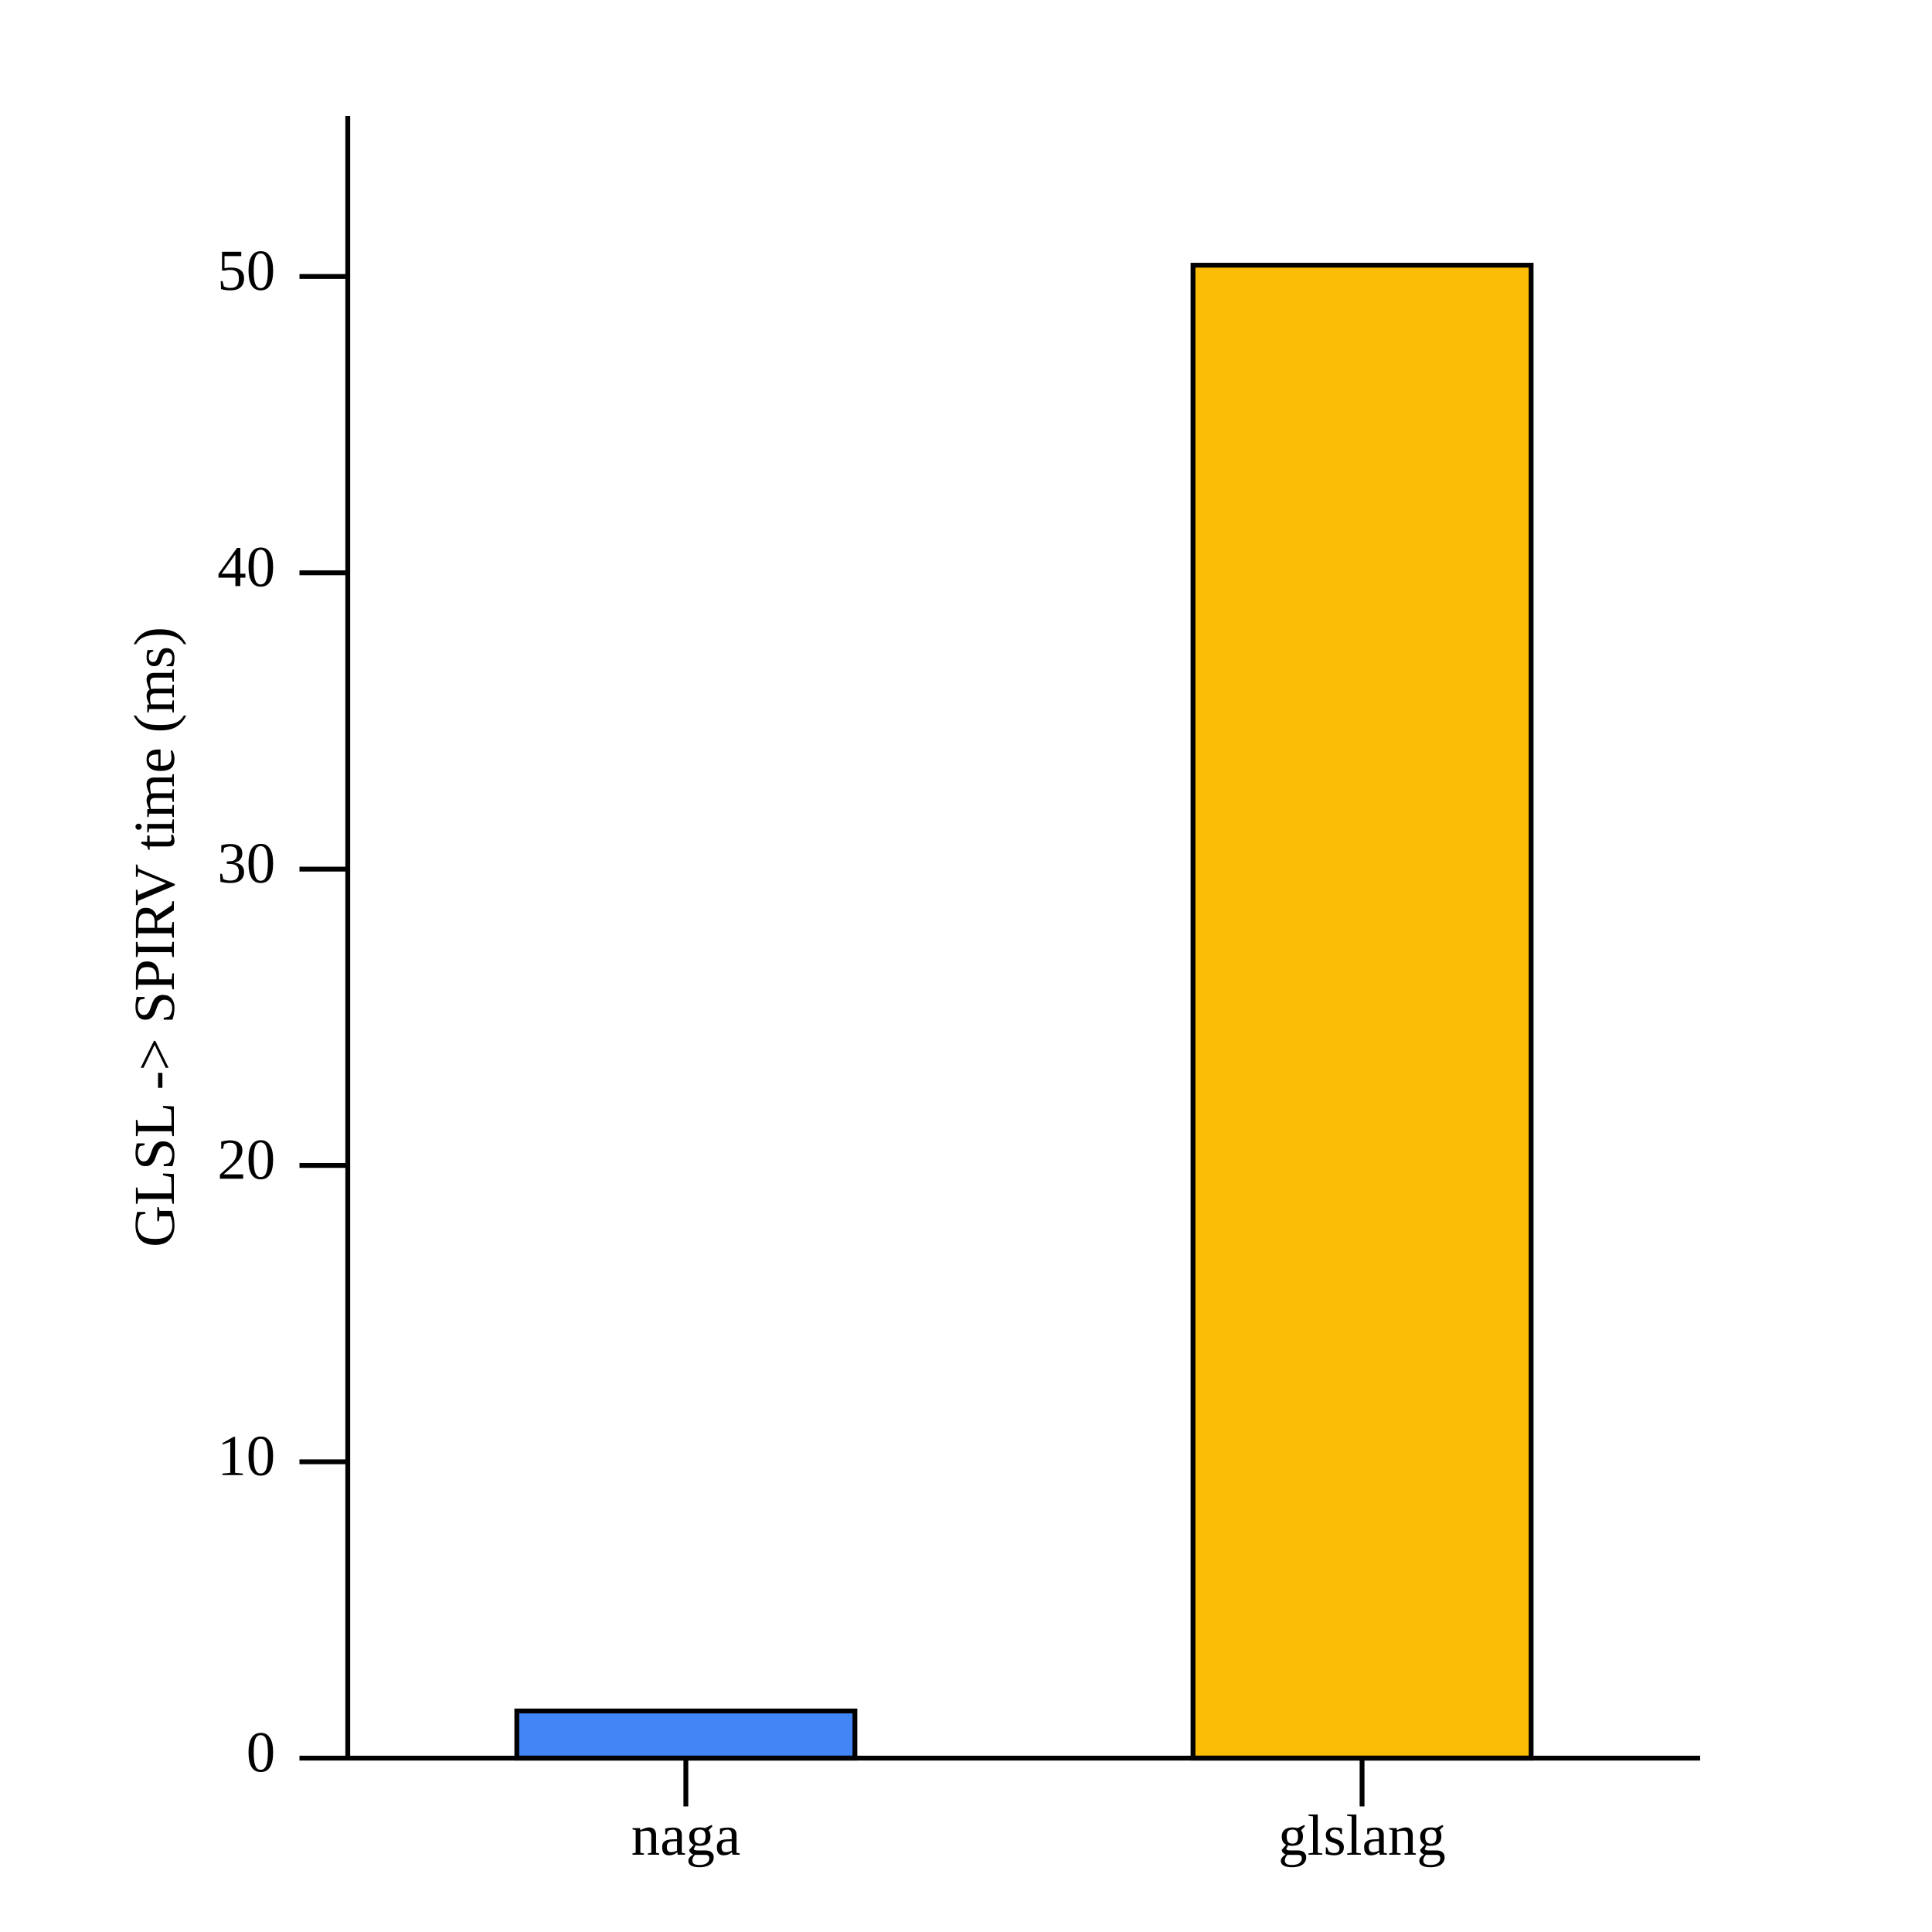
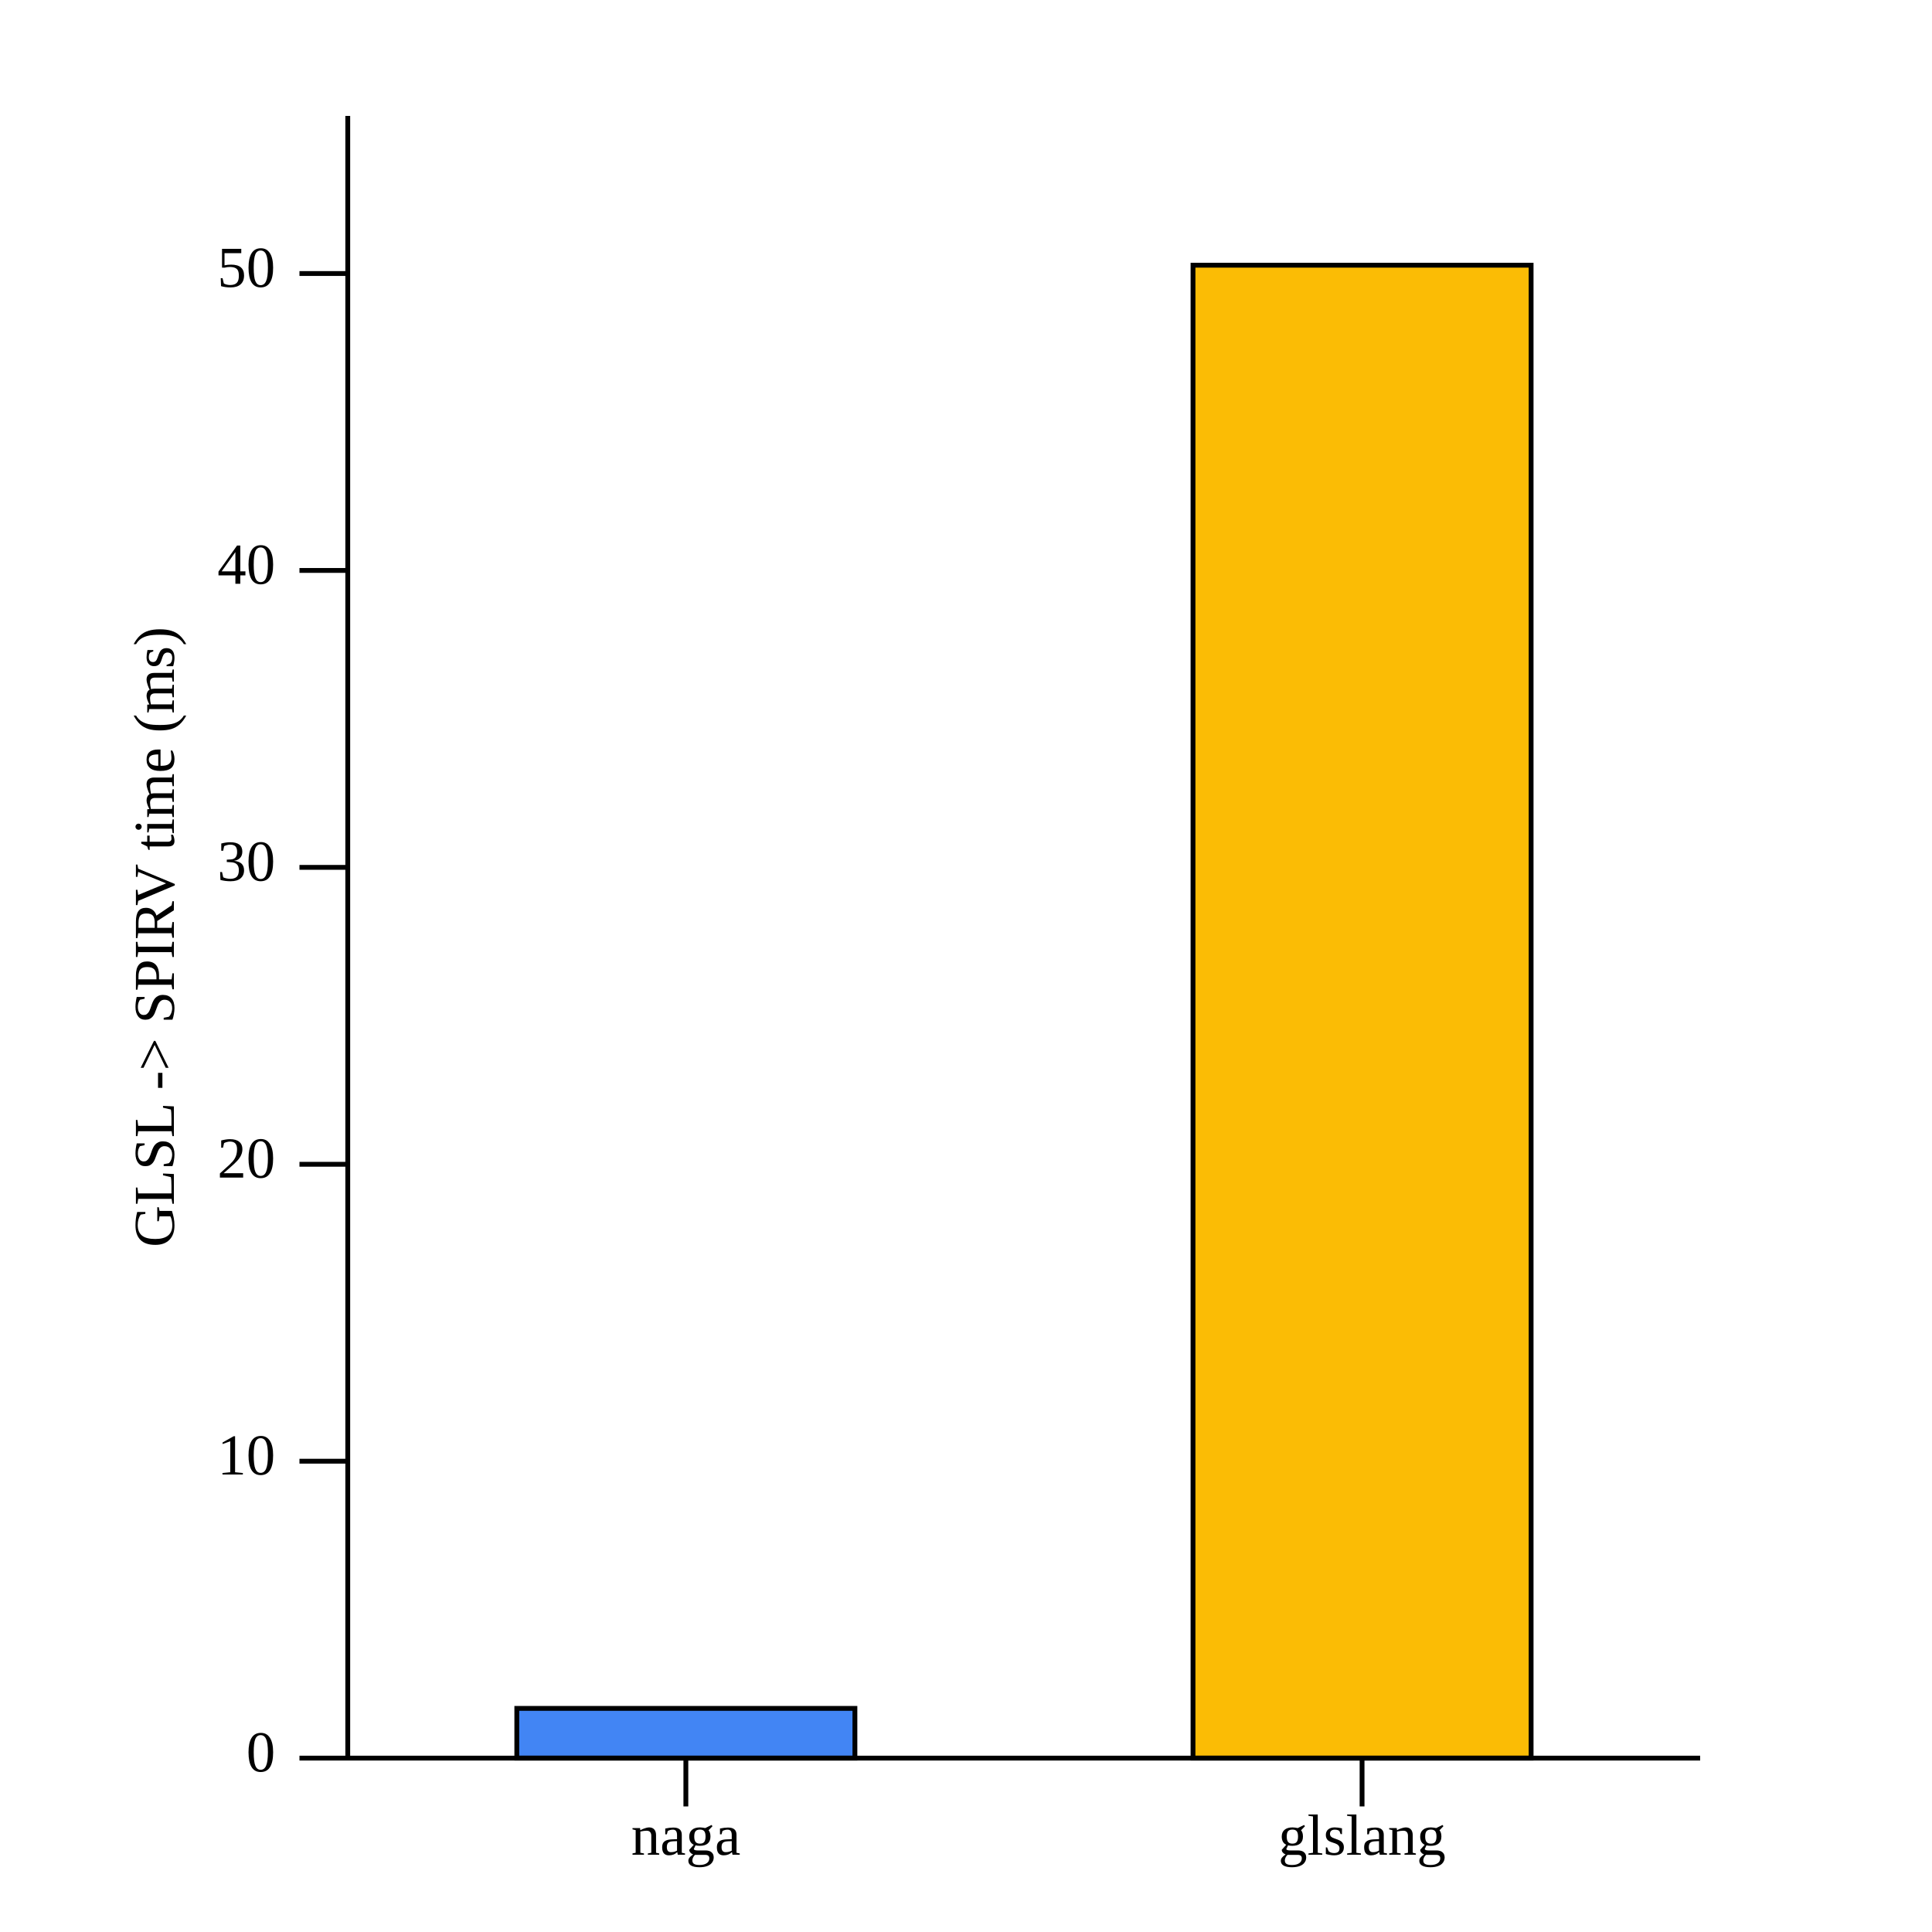
<svg xmlns="http://www.w3.org/2000/svg" viewBox="0 0 400 400">
  <g transform="translate(72, 364)">
    <g>
-       <rect fill="#4285F4" height="9.761" stroke="black" width="70" x="35" y="-9.761" />
+       <rect fill="#4285F4" height="10.297" stroke="black" width="70" x="35" y="-10.297" />
    </g>
    <g>
      <rect fill="#FBBC05" height="309.091" stroke="black" width="70" x="175" y="-309.091" />
    </g>
    <g>
      <g>
        <line stroke="black" stroke-width="1" x1="70" x2="70" y1="0" y2="10" />
        <line stroke="black" stroke-width="1" x1="210" x2="210" y1="0" y2="10" />
      </g>
      <line stroke="black" stroke-width="1" x1="0" x2="280" y1="0" y2="0" />
      <g>
        <text font-size="12" text-anchor="middle" x="70" y="20">
naga
</text>
        <text font-size="12" text-anchor="middle" x="210" y="20">
glslang
</text>
      </g>
      <text font-size="12" text-anchor="middle" x="140" y="30">

</text>
    </g>
    <g>
      <g>
        <line stroke="black" stroke-width="1" x1="0" x2="-10" y1="-0" y2="-0" />
-         <line stroke="black" stroke-width="1" x1="0" x2="-10" y1="-61.352" y2="-61.352" />
-         <line stroke="black" stroke-width="1" x1="0" x2="-10" y1="-122.704" y2="-122.704" />
-         <line stroke="black" stroke-width="1" x1="0" x2="-10" y1="-184.056" y2="-184.056" />
-         <line stroke="black" stroke-width="1" x1="0" x2="-10" y1="-245.408" y2="-245.408" />
-         <line stroke="black" stroke-width="1" x1="0" x2="-10" y1="-306.76" y2="-306.76" />
+         <line stroke="black" stroke-width="1" x1="0" x2="-10" y1="-61.474" y2="-61.474" />
+         <line stroke="black" stroke-width="1" x1="0" x2="-10" y1="-122.948" y2="-122.948" />
+         <line stroke="black" stroke-width="1" x1="0" x2="-10" y1="-184.422" y2="-184.422" />
+         <line stroke="black" stroke-width="1" x1="0" x2="-10" y1="-245.896" y2="-245.896" />
+         <line stroke="black" stroke-width="1" x1="0" x2="-10" y1="-307.37" y2="-307.37" />
      </g>
      <line stroke="black" stroke-width="1" x1="0" x2="0" y1="0" y2="-340" />
      <g>
        <text dominant-baseline="middle" font-size="12" text-anchor="end" x="-15" y="-0">
0
</text>
-         <text dominant-baseline="middle" font-size="12" text-anchor="end" x="-15" y="-61.352">
+         <text dominant-baseline="middle" font-size="12" text-anchor="end" x="-15" y="-61.474">
10
</text>
-         <text dominant-baseline="middle" font-size="12" text-anchor="end" x="-15" y="-122.704">
+         <text dominant-baseline="middle" font-size="12" text-anchor="end" x="-15" y="-122.948">
20
</text>
-         <text dominant-baseline="middle" font-size="12" text-anchor="end" x="-15" y="-184.056">
+         <text dominant-baseline="middle" font-size="12" text-anchor="end" x="-15" y="-184.422">
30
</text>
-         <text dominant-baseline="middle" font-size="12" text-anchor="end" x="-15" y="-245.408">
+         <text dominant-baseline="middle" font-size="12" text-anchor="end" x="-15" y="-245.896">
40
</text>
-         <text dominant-baseline="middle" font-size="12" text-anchor="end" x="-15" y="-306.76">
+         <text dominant-baseline="middle" font-size="12" text-anchor="end" x="-15" y="-307.37">
50
</text>
      </g>
      <text font-size="12" text-anchor="middle" transform="rotate(-90 -24 -170)" x="-24" y="-182">
GLSL -&gt; SPIRV time (ms)
</text>
    </g>
  </g>
</svg>
